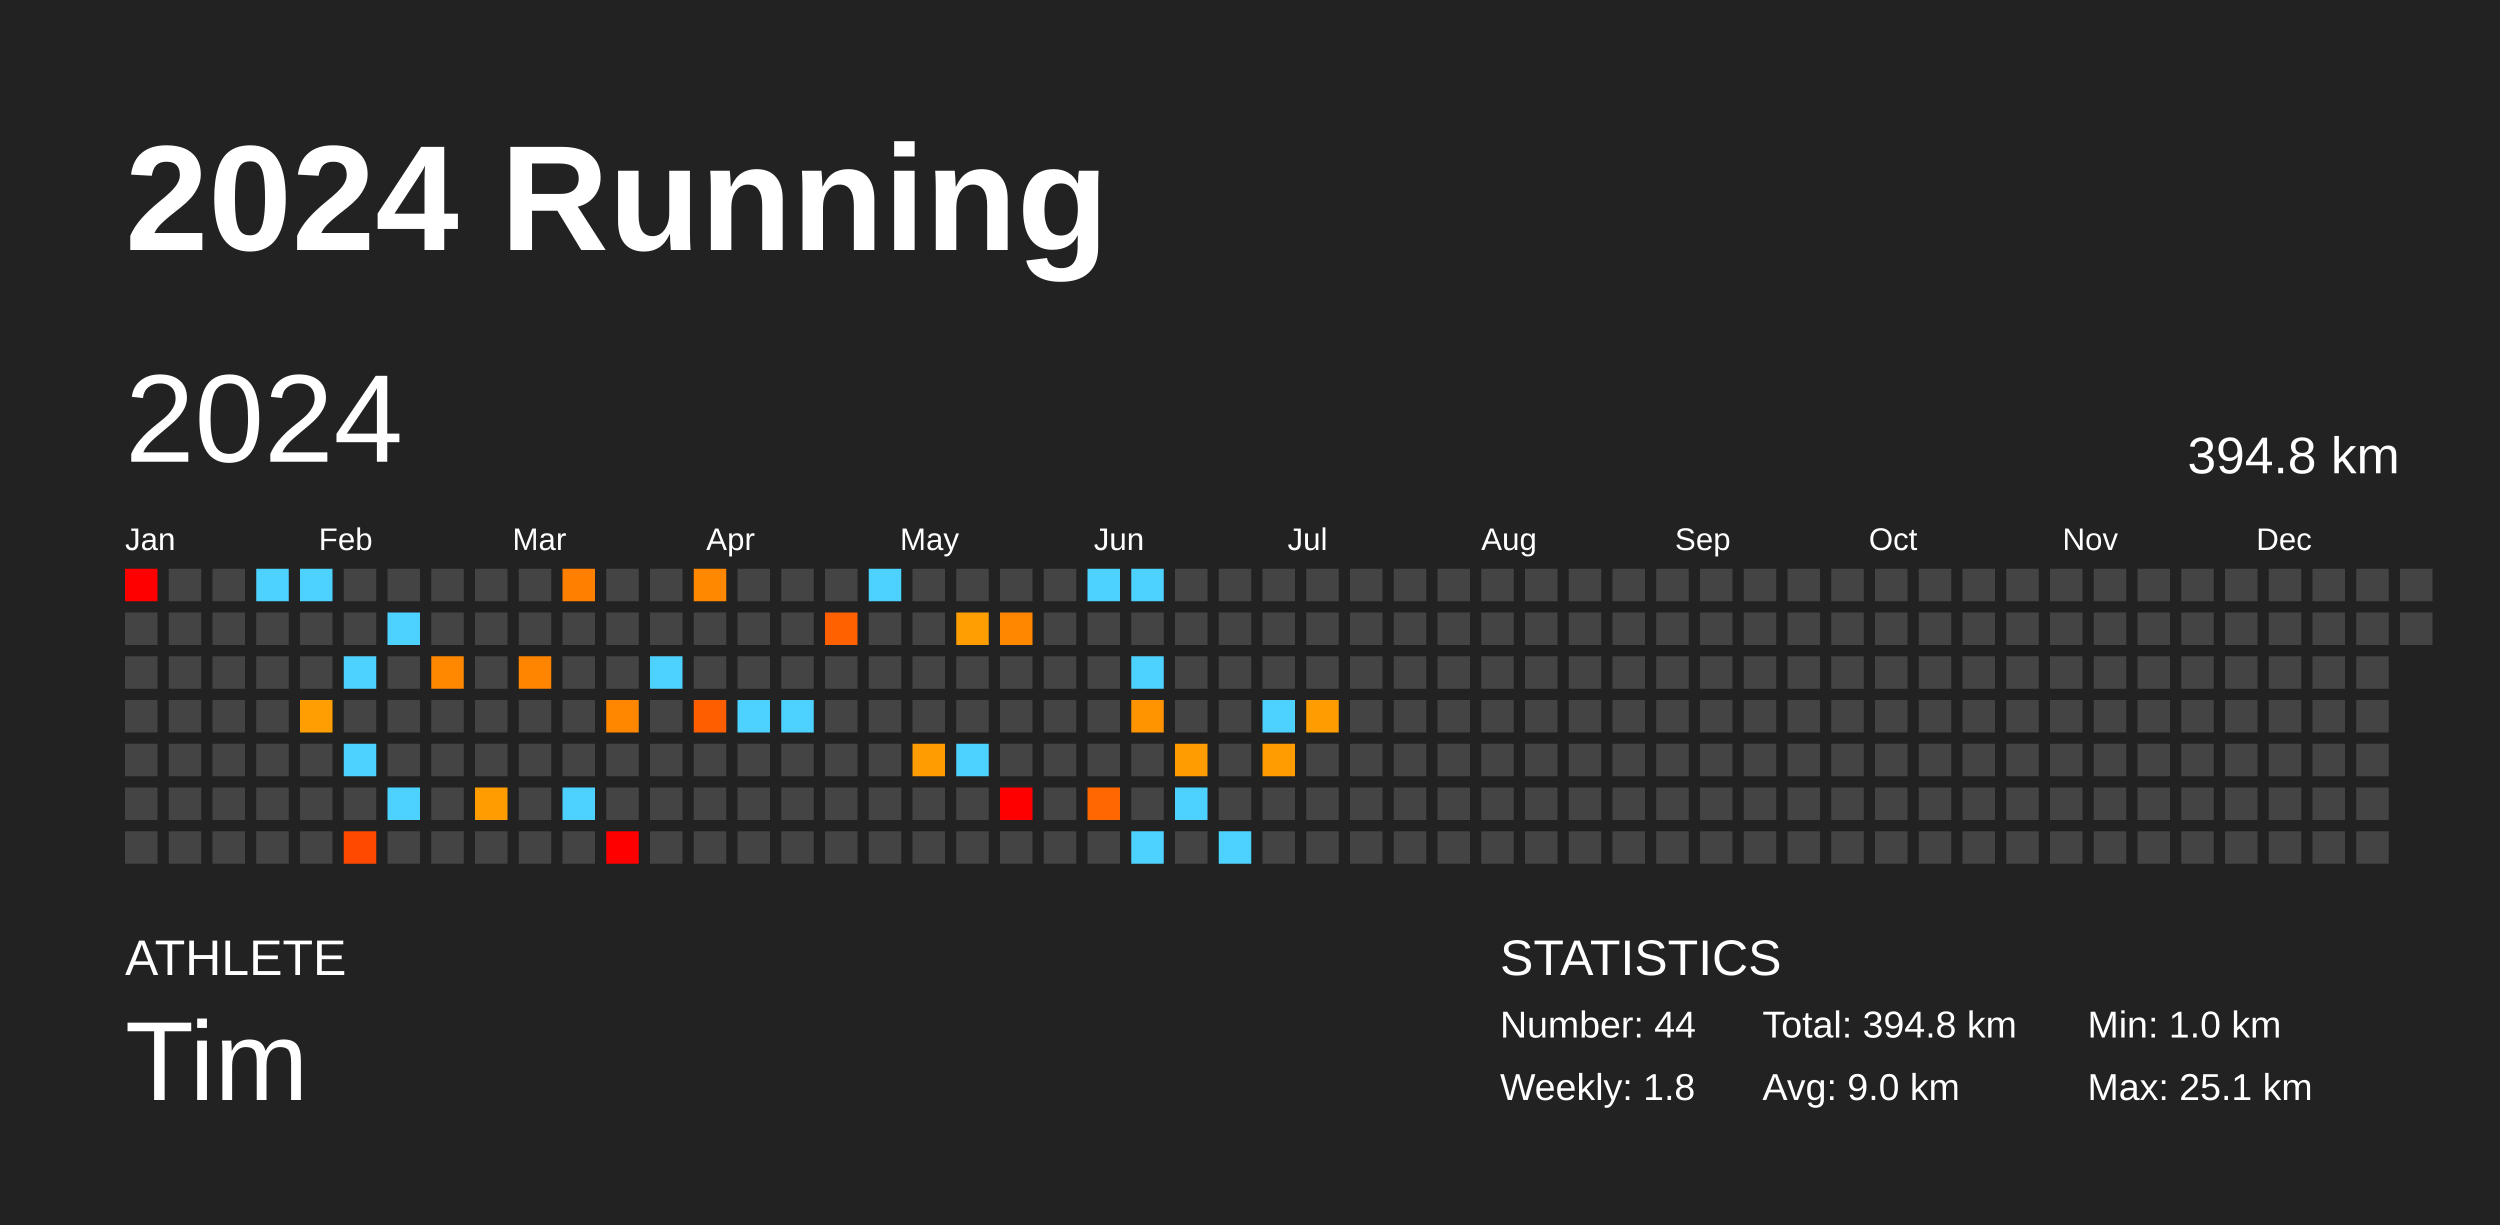
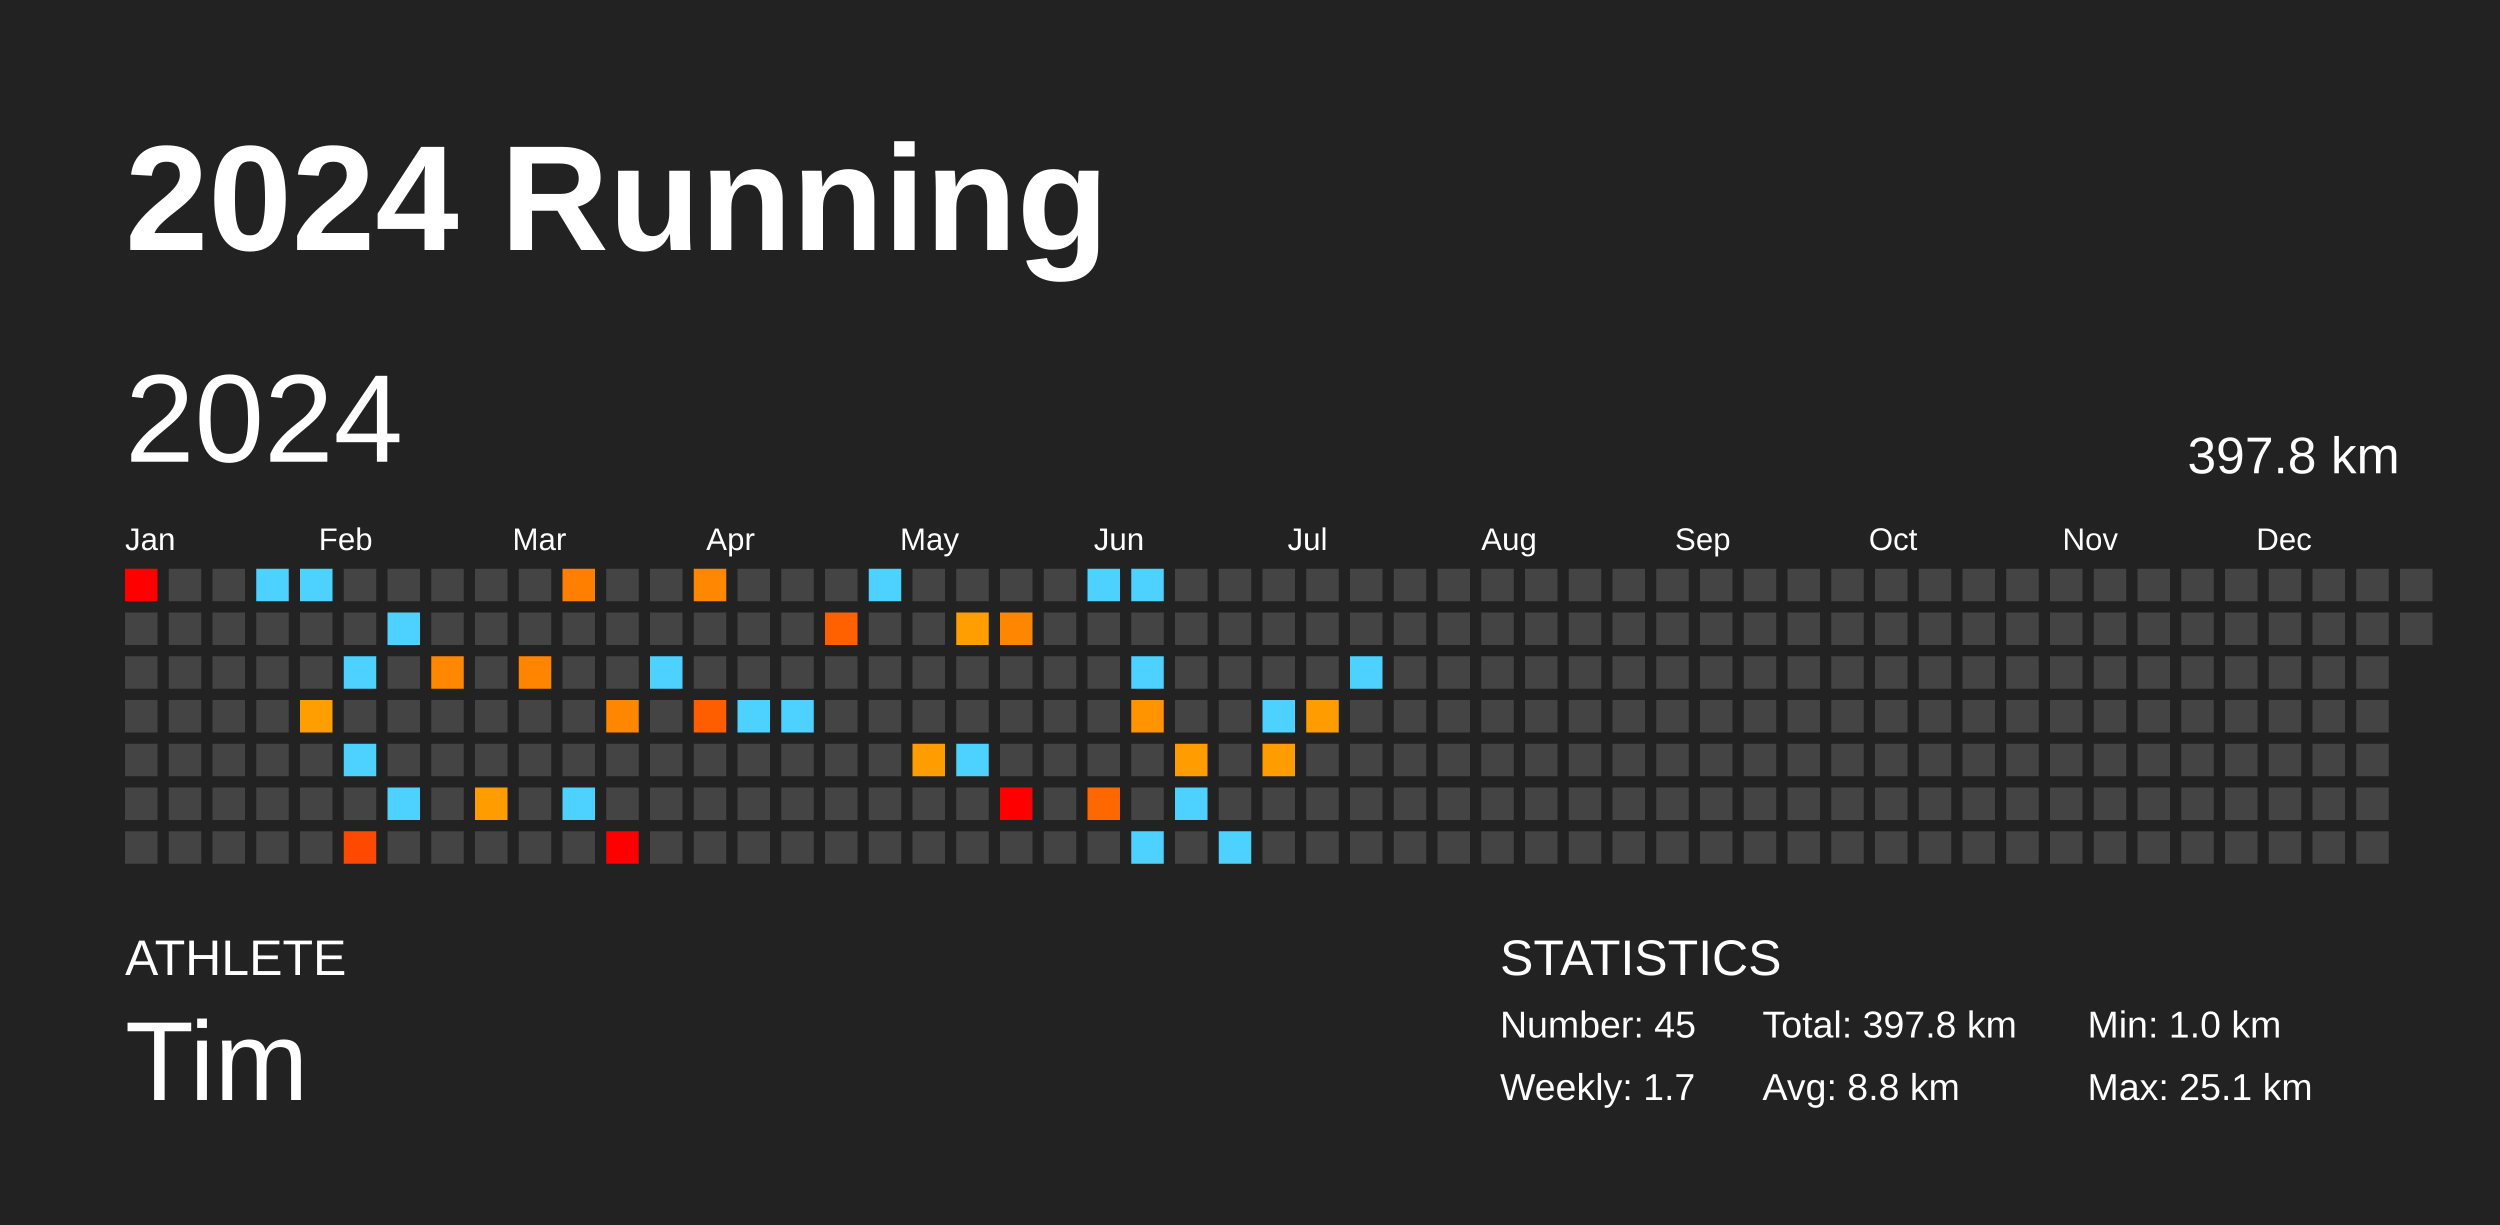
<svg xmlns="http://www.w3.org/2000/svg" baseProfile="full" height="98mm" version="1.1" viewBox="0,0,200,98" width="200mm">
  <defs />
  <rect fill="#222222" height="98" width="200" x="0" y="0" />
  <text fill="#FFFFFF" style="font-size:12px; font-family:Arial; font-weight:bold;" x="10" y="20">2024 Running</text>
  <text fill="#FFFFFF" style="font-size:4px; font-family:Arial" x="10" y="78">ATHLETE</text>
  <text fill="#FFFFFF" style="font-size:9px; font-family:Arial" x="10" y="88">Tim</text>
  <text fill="#FFFFFF" style="font-size:4px; font-family:Arial" x="120" y="78">STATISTICS</text>
-   <text fill="#FFFFFF" style="font-size:3px; font-family:Arial" x="120" y="83">Number: 44</text>
-   <text fill="#FFFFFF" style="font-size:3px; font-family:Arial" x="120" y="88">Weekly: 1.8</text>
-   <text fill="#FFFFFF" style="font-size:3px; font-family:Arial" x="141" y="83">Total: 394.8 km</text>
-   <text fill="#FFFFFF" style="font-size:3px; font-family:Arial" x="141" y="88">Avg: 9.0 km</text>
+   <text fill="#FFFFFF" style="font-size:3px; font-family:Arial" x="120" y="83">Number: 45</text>
+   <text fill="#FFFFFF" style="font-size:3px; font-family:Arial" x="120" y="88">Weekly: 1.7</text>
+   <text fill="#FFFFFF" style="font-size:3px; font-family:Arial" x="141" y="83">Total: 397.8 km</text>
+   <text fill="#FFFFFF" style="font-size:3px; font-family:Arial" x="141" y="88">Avg: 8.8 km</text>
  <text fill="#FFFFFF" style="font-size:3px; font-family:Arial" x="167" y="83">Min: 1.0 km</text>
  <text fill="#FFFFFF" style="font-size:3px; font-family:Arial" x="167" y="88">Max: 25.1 km</text>
  <text dominant-baseline="hanging" fill="#FFFFFF" style="font-size:10.0px; font-family:Arial;" x="10" y="30">2024</text>
-   <text dominant-baseline="hanging" fill="#FFFFFF" style="font-size:4.125px; font-family:Arial;" x="175" y="35">394.8 km</text>
+   <text dominant-baseline="hanging" fill="#FFFFFF" style="font-size:4.125px; font-family:Arial;" x="175" y="35">397.8 km</text>
  <text fill="#FFFFFF" style="font-size:2.5px; font-family:Arial" x="10.0" y="44">Jan</text>
  <text fill="#FFFFFF" style="font-size:2.5px; font-family:Arial" x="25.5" y="44">Feb</text>
  <text fill="#FFFFFF" style="font-size:2.5px; font-family:Arial" x="41.0" y="44">Mar</text>
  <text fill="#FFFFFF" style="font-size:2.5px; font-family:Arial" x="56.5" y="44">Apr</text>
  <text fill="#FFFFFF" style="font-size:2.5px; font-family:Arial" x="72.0" y="44">May</text>
  <text fill="#FFFFFF" style="font-size:2.5px; font-family:Arial" x="87.5" y="44">Jun</text>
  <text fill="#FFFFFF" style="font-size:2.5px; font-family:Arial" x="103.0" y="44">Jul</text>
  <text fill="#FFFFFF" style="font-size:2.5px; font-family:Arial" x="118.5" y="44">Aug</text>
  <text fill="#FFFFFF" style="font-size:2.5px; font-family:Arial" x="134.0" y="44">Sep</text>
  <text fill="#FFFFFF" style="font-size:2.5px; font-family:Arial" x="149.5" y="44">Oct</text>
  <text fill="#FFFFFF" style="font-size:2.5px; font-family:Arial" x="165.0" y="44">Nov</text>
  <text fill="#FFFFFF" style="font-size:2.5px; font-family:Arial" x="180.5" y="44">Dec</text>
  <rect fill="red" height="2.6" width="2.6" x="10.0" y="45.5" />
  <rect fill="#444444" height="2.6" width="2.6" x="10.0" y="49.0" />
  <rect fill="#444444" height="2.6" width="2.6" x="10.0" y="52.5" />
  <rect fill="#444444" height="2.6" width="2.6" x="10.0" y="56.0" />
  <rect fill="#444444" height="2.6" width="2.6" x="10.0" y="59.5" />
  <rect fill="#444444" height="2.6" width="2.6" x="10.0" y="63.0" />
  <rect fill="#444444" height="2.6" width="2.6" x="10.0" y="66.5" />
  <rect fill="#444444" height="2.6" width="2.6" x="13.5" y="45.5" />
  <rect fill="#444444" height="2.6" width="2.6" x="13.5" y="49.0" />
  <rect fill="#444444" height="2.6" width="2.6" x="13.5" y="52.5" />
  <rect fill="#444444" height="2.6" width="2.6" x="13.5" y="56.0" />
  <rect fill="#444444" height="2.6" width="2.6" x="13.5" y="59.5" />
  <rect fill="#444444" height="2.6" width="2.6" x="13.5" y="63.0" />
  <rect fill="#444444" height="2.6" width="2.6" x="13.5" y="66.5" />
  <rect fill="#444444" height="2.6" width="2.6" x="17.0" y="45.5" />
  <rect fill="#444444" height="2.6" width="2.6" x="17.0" y="49.0" />
  <rect fill="#444444" height="2.6" width="2.6" x="17.0" y="52.5" />
  <rect fill="#444444" height="2.6" width="2.6" x="17.0" y="56.0" />
  <rect fill="#444444" height="2.6" width="2.6" x="17.0" y="59.5" />
  <rect fill="#444444" height="2.6" width="2.6" x="17.0" y="63.0" />
  <rect fill="#444444" height="2.6" width="2.6" x="17.0" y="66.5" />
  <rect fill="#4dd2ff" height="2.6" width="2.6" x="20.5" y="45.5" />
  <rect fill="#444444" height="2.6" width="2.6" x="20.5" y="49.0" />
  <rect fill="#444444" height="2.6" width="2.6" x="20.5" y="52.5" />
  <rect fill="#444444" height="2.6" width="2.6" x="20.5" y="56.0" />
  <rect fill="#444444" height="2.6" width="2.6" x="20.5" y="59.5" />
  <rect fill="#444444" height="2.6" width="2.6" x="20.5" y="63.0" />
  <rect fill="#444444" height="2.6" width="2.6" x="20.5" y="66.5" />
  <rect fill="#4dd2ff" height="2.6" width="2.6" x="24.0" y="45.5" />
  <rect fill="#444444" height="2.6" width="2.6" x="24.0" y="49.0" />
  <rect fill="#444444" height="2.6" width="2.6" x="24.0" y="52.5" />
  <rect fill="#ff9e00" height="2.6" width="2.6" x="24.0" y="56.0" />
  <rect fill="#444444" height="2.6" width="2.6" x="24.0" y="59.5" />
  <rect fill="#444444" height="2.6" width="2.6" x="24.0" y="63.0" />
  <rect fill="#444444" height="2.6" width="2.6" x="24.0" y="66.5" />
  <rect fill="#444444" height="2.6" width="2.6" x="27.5" y="45.5" />
  <rect fill="#444444" height="2.6" width="2.6" x="27.5" y="49.0" />
  <rect fill="#4dd2ff" height="2.6" width="2.6" x="27.5" y="52.5" />
  <rect fill="#444444" height="2.6" width="2.6" x="27.5" y="56.0" />
  <rect fill="#4dd2ff" height="2.6" width="2.6" x="27.5" y="59.5" />
  <rect fill="#444444" height="2.6" width="2.6" x="27.5" y="63.0" />
  <rect fill="#ff4800" height="2.6" width="2.6" x="27.5" y="66.5" />
  <rect fill="#444444" height="2.6" width="2.6" x="31.0" y="45.5" />
  <rect fill="#4dd2ff" height="2.6" width="2.6" x="31.0" y="49.0" />
  <rect fill="#444444" height="2.6" width="2.6" x="31.0" y="52.5" />
  <rect fill="#444444" height="2.6" width="2.6" x="31.0" y="56.0" />
  <rect fill="#444444" height="2.6" width="2.6" x="31.0" y="59.5" />
  <rect fill="#4dd2ff" height="2.6" width="2.6" x="31.0" y="63.0" />
  <rect fill="#444444" height="2.6" width="2.6" x="31.0" y="66.5" />
  <rect fill="#444444" height="2.6" width="2.6" x="34.5" y="45.5" />
  <rect fill="#444444" height="2.6" width="2.6" x="34.5" y="49.0" />
  <rect fill="#ff8800" height="2.6" width="2.6" x="34.5" y="52.5" />
  <rect fill="#444444" height="2.6" width="2.6" x="34.5" y="56.0" />
  <rect fill="#444444" height="2.6" width="2.6" x="34.5" y="59.5" />
  <rect fill="#444444" height="2.6" width="2.6" x="34.5" y="63.0" />
  <rect fill="#444444" height="2.6" width="2.6" x="34.5" y="66.5" />
  <rect fill="#444444" height="2.6" width="2.6" x="38.0" y="45.5" />
  <rect fill="#444444" height="2.6" width="2.6" x="38.0" y="49.0" />
  <rect fill="#444444" height="2.6" width="2.6" x="38.0" y="52.5" />
  <rect fill="#444444" height="2.6" width="2.6" x="38.0" y="56.0" />
  <rect fill="#444444" height="2.6" width="2.6" x="38.0" y="59.5" />
  <rect fill="#ff9c00" height="2.6" width="2.6" x="38.0" y="63.0" />
  <rect fill="#444444" height="2.6" width="2.6" x="38.0" y="66.5" />
  <rect fill="#444444" height="2.6" width="2.6" x="41.5" y="45.5" />
  <rect fill="#444444" height="2.6" width="2.6" x="41.5" y="49.0" />
  <rect fill="#ff8400" height="2.6" width="2.6" x="41.5" y="52.5" />
  <rect fill="#444444" height="2.6" width="2.6" x="41.5" y="56.0" />
  <rect fill="#444444" height="2.6" width="2.6" x="41.5" y="59.5" />
  <rect fill="#444444" height="2.6" width="2.6" x="41.5" y="63.0" />
  <rect fill="#444444" height="2.6" width="2.6" x="41.5" y="66.5" />
  <rect fill="#ff7f00" height="2.6" width="2.6" x="45.0" y="45.5" />
  <rect fill="#444444" height="2.6" width="2.6" x="45.0" y="49.0" />
  <rect fill="#444444" height="2.6" width="2.6" x="45.0" y="52.5" />
  <rect fill="#444444" height="2.6" width="2.6" x="45.0" y="56.0" />
  <rect fill="#444444" height="2.6" width="2.6" x="45.0" y="59.5" />
  <rect fill="#4dd2ff" height="2.6" width="2.6" x="45.0" y="63.0" />
  <rect fill="#444444" height="2.6" width="2.6" x="45.0" y="66.5" />
  <rect fill="#444444" height="2.6" width="2.6" x="48.5" y="45.5" />
  <rect fill="#444444" height="2.6" width="2.6" x="48.5" y="49.0" />
  <rect fill="#444444" height="2.6" width="2.6" x="48.5" y="52.5" />
  <rect fill="#ff8700" height="2.6" width="2.6" x="48.5" y="56.0" />
  <rect fill="#444444" height="2.6" width="2.6" x="48.5" y="59.5" />
  <rect fill="#444444" height="2.6" width="2.6" x="48.5" y="63.0" />
  <rect fill="red" height="2.6" width="2.6" x="48.5" y="66.5" />
  <rect fill="#444444" height="2.6" width="2.6" x="52.0" y="45.5" />
  <rect fill="#444444" height="2.6" width="2.6" x="52.0" y="49.0" />
  <rect fill="#4dd2ff" height="2.6" width="2.6" x="52.0" y="52.5" />
  <rect fill="#444444" height="2.6" width="2.6" x="52.0" y="56.0" />
  <rect fill="#444444" height="2.6" width="2.6" x="52.0" y="59.5" />
  <rect fill="#444444" height="2.6" width="2.6" x="52.0" y="63.0" />
  <rect fill="#444444" height="2.6" width="2.6" x="52.0" y="66.5" />
  <rect fill="#ff8800" height="2.6" width="2.6" x="55.5" y="45.5" />
  <rect fill="#444444" height="2.6" width="2.6" x="55.5" y="49.0" />
  <rect fill="#444444" height="2.6" width="2.6" x="55.5" y="52.5" />
  <rect fill="#ff5e00" height="2.6" width="2.6" x="55.5" y="56.0" />
  <rect fill="#444444" height="2.6" width="2.6" x="55.5" y="59.5" />
  <rect fill="#444444" height="2.6" width="2.6" x="55.5" y="63.0" />
  <rect fill="#444444" height="2.6" width="2.6" x="55.5" y="66.5" />
  <rect fill="#444444" height="2.6" width="2.6" x="59.0" y="45.5" />
  <rect fill="#444444" height="2.6" width="2.6" x="59.0" y="49.0" />
  <rect fill="#444444" height="2.6" width="2.6" x="59.0" y="52.5" />
  <rect fill="#4dd2ff" height="2.6" width="2.6" x="59.0" y="56.0" />
  <rect fill="#444444" height="2.6" width="2.6" x="59.0" y="59.5" />
  <rect fill="#444444" height="2.6" width="2.6" x="59.0" y="63.0" />
  <rect fill="#444444" height="2.6" width="2.6" x="59.0" y="66.5" />
  <rect fill="#444444" height="2.6" width="2.6" x="62.5" y="45.5" />
  <rect fill="#444444" height="2.6" width="2.6" x="62.5" y="49.0" />
  <rect fill="#444444" height="2.6" width="2.6" x="62.5" y="52.5" />
  <rect fill="#4dd2ff" height="2.6" width="2.6" x="62.5" y="56.0" />
  <rect fill="#444444" height="2.6" width="2.6" x="62.5" y="59.5" />
  <rect fill="#444444" height="2.6" width="2.6" x="62.5" y="63.0" />
  <rect fill="#444444" height="2.6" width="2.6" x="62.5" y="66.5" />
  <rect fill="#444444" height="2.6" width="2.6" x="66.0" y="45.5" />
  <rect fill="#ff6000" height="2.6" width="2.6" x="66.0" y="49.0" />
  <rect fill="#444444" height="2.6" width="2.6" x="66.0" y="52.5" />
  <rect fill="#444444" height="2.6" width="2.6" x="66.0" y="56.0" />
  <rect fill="#444444" height="2.6" width="2.6" x="66.0" y="59.5" />
  <rect fill="#444444" height="2.6" width="2.6" x="66.0" y="63.0" />
  <rect fill="#444444" height="2.6" width="2.6" x="66.0" y="66.5" />
  <rect fill="#4dd2ff" height="2.6" width="2.6" x="69.5" y="45.5" />
  <rect fill="#444444" height="2.6" width="2.6" x="69.5" y="49.0" />
  <rect fill="#444444" height="2.6" width="2.6" x="69.5" y="52.5" />
  <rect fill="#444444" height="2.6" width="2.6" x="69.5" y="56.0" />
  <rect fill="#444444" height="2.6" width="2.6" x="69.5" y="59.5" />
  <rect fill="#444444" height="2.6" width="2.6" x="69.5" y="63.0" />
  <rect fill="#444444" height="2.6" width="2.6" x="69.5" y="66.5" />
  <rect fill="#444444" height="2.6" width="2.6" x="73.0" y="45.5" />
  <rect fill="#444444" height="2.6" width="2.6" x="73.0" y="49.0" />
  <rect fill="#444444" height="2.6" width="2.6" x="73.0" y="52.5" />
  <rect fill="#444444" height="2.6" width="2.6" x="73.0" y="56.0" />
  <rect fill="#ff9c00" height="2.6" width="2.6" x="73.0" y="59.5" />
  <rect fill="#444444" height="2.6" width="2.6" x="73.0" y="63.0" />
  <rect fill="#444444" height="2.6" width="2.6" x="73.0" y="66.5" />
  <rect fill="#444444" height="2.6" width="2.6" x="76.5" y="45.5" />
  <rect fill="#ff9e00" height="2.6" width="2.6" x="76.5" y="49.0" />
  <rect fill="#444444" height="2.6" width="2.6" x="76.5" y="52.5" />
  <rect fill="#444444" height="2.6" width="2.6" x="76.5" y="56.0" />
  <rect fill="#4dd2ff" height="2.6" width="2.6" x="76.5" y="59.5" />
  <rect fill="#444444" height="2.6" width="2.6" x="76.5" y="63.0" />
  <rect fill="#444444" height="2.6" width="2.6" x="76.5" y="66.5" />
  <rect fill="#444444" height="2.6" width="2.6" x="80.0" y="45.5" />
  <rect fill="#ff8700" height="2.6" width="2.6" x="80.0" y="49.0" />
  <rect fill="#444444" height="2.6" width="2.6" x="80.0" y="52.5" />
  <rect fill="#444444" height="2.6" width="2.6" x="80.0" y="56.0" />
  <rect fill="#444444" height="2.6" width="2.6" x="80.0" y="59.5" />
  <rect fill="red" height="2.6" width="2.6" x="80.0" y="63.0" />
  <rect fill="#444444" height="2.6" width="2.6" x="80.0" y="66.5" />
  <rect fill="#444444" height="2.6" width="2.6" x="83.5" y="45.5" />
  <rect fill="#444444" height="2.6" width="2.6" x="83.5" y="49.0" />
  <rect fill="#444444" height="2.6" width="2.6" x="83.5" y="52.5" />
  <rect fill="#444444" height="2.6" width="2.6" x="83.5" y="56.0" />
  <rect fill="#444444" height="2.6" width="2.6" x="83.5" y="59.5" />
  <rect fill="#444444" height="2.6" width="2.6" x="83.5" y="63.0" />
  <rect fill="#444444" height="2.6" width="2.6" x="83.5" y="66.5" />
  <rect fill="#4dd2ff" height="2.6" width="2.6" x="87.0" y="45.5" />
  <rect fill="#444444" height="2.6" width="2.6" x="87.0" y="49.0" />
  <rect fill="#444444" height="2.6" width="2.6" x="87.0" y="52.5" />
  <rect fill="#444444" height="2.6" width="2.6" x="87.0" y="56.0" />
  <rect fill="#444444" height="2.6" width="2.6" x="87.0" y="59.5" />
  <rect fill="#ff6700" height="2.6" width="2.6" x="87.0" y="63.0" />
  <rect fill="#444444" height="2.6" width="2.6" x="87.0" y="66.5" />
  <rect fill="#4dd2ff" height="2.6" width="2.6" x="90.5" y="45.5" />
  <rect fill="#444444" height="2.6" width="2.6" x="90.5" y="49.0" />
  <rect fill="#4dd2ff" height="2.6" width="2.6" x="90.5" y="52.5" />
  <rect fill="#ff9300" height="2.6" width="2.6" x="90.5" y="56.0" />
  <rect fill="#444444" height="2.6" width="2.6" x="90.5" y="59.5" />
  <rect fill="#444444" height="2.6" width="2.6" x="90.5" y="63.0" />
  <rect fill="#4dd2ff" height="2.6" width="2.6" x="90.5" y="66.5" />
  <rect fill="#444444" height="2.6" width="2.6" x="94.0" y="45.5" />
  <rect fill="#444444" height="2.6" width="2.6" x="94.0" y="49.0" />
  <rect fill="#444444" height="2.6" width="2.6" x="94.0" y="52.5" />
  <rect fill="#444444" height="2.6" width="2.6" x="94.0" y="56.0" />
  <rect fill="#ff9c00" height="2.6" width="2.6" x="94.0" y="59.5" />
  <rect fill="#4dd2ff" height="2.6" width="2.6" x="94.0" y="63.0" />
  <rect fill="#444444" height="2.6" width="2.6" x="94.0" y="66.5" />
  <rect fill="#444444" height="2.6" width="2.6" x="97.5" y="45.5" />
  <rect fill="#444444" height="2.6" width="2.6" x="97.5" y="49.0" />
  <rect fill="#444444" height="2.6" width="2.6" x="97.5" y="52.5" />
  <rect fill="#444444" height="2.6" width="2.6" x="97.5" y="56.0" />
  <rect fill="#444444" height="2.6" width="2.6" x="97.5" y="59.5" />
  <rect fill="#444444" height="2.6" width="2.6" x="97.5" y="63.0" />
  <rect fill="#4dd2ff" height="2.6" width="2.6" x="97.5" y="66.5" />
  <rect fill="#444444" height="2.6" width="2.6" x="101.0" y="45.5" />
  <rect fill="#444444" height="2.6" width="2.6" x="101.0" y="49.0" />
  <rect fill="#444444" height="2.6" width="2.6" x="101.0" y="52.5" />
  <rect fill="#4dd2ff" height="2.6" width="2.6" x="101.0" y="56.0" />
  <rect fill="#ff9c00" height="2.6" width="2.6" x="101.0" y="59.5" />
  <rect fill="#444444" height="2.6" width="2.6" x="101.0" y="63.0" />
  <rect fill="#444444" height="2.6" width="2.6" x="101.0" y="66.5" />
  <rect fill="#444444" height="2.6" width="2.6" x="104.5" y="45.5" />
  <rect fill="#444444" height="2.6" width="2.6" x="104.5" y="49.0" />
  <rect fill="#444444" height="2.6" width="2.6" x="104.5" y="52.5" />
  <rect fill="#ff9d00" height="2.6" width="2.6" x="104.5" y="56.0" />
  <rect fill="#444444" height="2.6" width="2.6" x="104.5" y="59.5" />
  <rect fill="#444444" height="2.6" width="2.6" x="104.5" y="63.0" />
  <rect fill="#444444" height="2.6" width="2.6" x="104.5" y="66.5" />
  <rect fill="#444444" height="2.6" width="2.6" x="108.0" y="45.5" />
  <rect fill="#444444" height="2.6" width="2.6" x="108.0" y="49.0" />
-   <rect fill="#444444" height="2.6" width="2.6" x="108.0" y="52.5" />
+   <rect fill="#4dd2ff" height="2.6" width="2.6" x="108.0" y="52.5" />
  <rect fill="#444444" height="2.6" width="2.6" x="108.0" y="56.0" />
  <rect fill="#444444" height="2.6" width="2.6" x="108.0" y="59.5" />
  <rect fill="#444444" height="2.6" width="2.6" x="108.0" y="63.0" />
  <rect fill="#444444" height="2.6" width="2.6" x="108.0" y="66.5" />
  <rect fill="#444444" height="2.6" width="2.6" x="111.5" y="45.5" />
  <rect fill="#444444" height="2.6" width="2.6" x="111.5" y="49.0" />
  <rect fill="#444444" height="2.6" width="2.6" x="111.5" y="52.5" />
  <rect fill="#444444" height="2.6" width="2.6" x="111.5" y="56.0" />
  <rect fill="#444444" height="2.6" width="2.6" x="111.5" y="59.5" />
  <rect fill="#444444" height="2.6" width="2.6" x="111.5" y="63.0" />
  <rect fill="#444444" height="2.6" width="2.6" x="111.5" y="66.5" />
  <rect fill="#444444" height="2.6" width="2.6" x="115.0" y="45.5" />
  <rect fill="#444444" height="2.6" width="2.6" x="115.0" y="49.0" />
  <rect fill="#444444" height="2.6" width="2.6" x="115.0" y="52.5" />
  <rect fill="#444444" height="2.6" width="2.6" x="115.0" y="56.0" />
  <rect fill="#444444" height="2.6" width="2.6" x="115.0" y="59.5" />
  <rect fill="#444444" height="2.6" width="2.6" x="115.0" y="63.0" />
  <rect fill="#444444" height="2.6" width="2.6" x="115.0" y="66.5" />
  <rect fill="#444444" height="2.6" width="2.6" x="118.5" y="45.5" />
  <rect fill="#444444" height="2.6" width="2.6" x="118.5" y="49.0" />
  <rect fill="#444444" height="2.6" width="2.6" x="118.5" y="52.5" />
  <rect fill="#444444" height="2.6" width="2.6" x="118.5" y="56.0" />
  <rect fill="#444444" height="2.6" width="2.6" x="118.5" y="59.5" />
  <rect fill="#444444" height="2.6" width="2.6" x="118.5" y="63.0" />
  <rect fill="#444444" height="2.6" width="2.6" x="118.5" y="66.5" />
  <rect fill="#444444" height="2.6" width="2.6" x="122.0" y="45.5" />
  <rect fill="#444444" height="2.6" width="2.6" x="122.0" y="49.0" />
  <rect fill="#444444" height="2.6" width="2.6" x="122.0" y="52.5" />
  <rect fill="#444444" height="2.6" width="2.6" x="122.0" y="56.0" />
  <rect fill="#444444" height="2.6" width="2.6" x="122.0" y="59.5" />
  <rect fill="#444444" height="2.6" width="2.6" x="122.0" y="63.0" />
  <rect fill="#444444" height="2.6" width="2.6" x="122.0" y="66.5" />
  <rect fill="#444444" height="2.6" width="2.6" x="125.5" y="45.5" />
  <rect fill="#444444" height="2.6" width="2.6" x="125.5" y="49.0" />
  <rect fill="#444444" height="2.6" width="2.6" x="125.5" y="52.5" />
  <rect fill="#444444" height="2.6" width="2.6" x="125.5" y="56.0" />
  <rect fill="#444444" height="2.6" width="2.6" x="125.5" y="59.5" />
  <rect fill="#444444" height="2.6" width="2.6" x="125.5" y="63.0" />
  <rect fill="#444444" height="2.6" width="2.6" x="125.5" y="66.5" />
  <rect fill="#444444" height="2.6" width="2.6" x="129.0" y="45.5" />
  <rect fill="#444444" height="2.6" width="2.6" x="129.0" y="49.0" />
  <rect fill="#444444" height="2.6" width="2.6" x="129.0" y="52.5" />
  <rect fill="#444444" height="2.6" width="2.6" x="129.0" y="56.0" />
  <rect fill="#444444" height="2.6" width="2.6" x="129.0" y="59.5" />
  <rect fill="#444444" height="2.6" width="2.6" x="129.0" y="63.0" />
  <rect fill="#444444" height="2.6" width="2.6" x="129.0" y="66.5" />
  <rect fill="#444444" height="2.6" width="2.6" x="132.5" y="45.5" />
  <rect fill="#444444" height="2.6" width="2.6" x="132.5" y="49.0" />
  <rect fill="#444444" height="2.6" width="2.6" x="132.5" y="52.5" />
  <rect fill="#444444" height="2.6" width="2.6" x="132.5" y="56.0" />
  <rect fill="#444444" height="2.6" width="2.6" x="132.5" y="59.5" />
  <rect fill="#444444" height="2.6" width="2.6" x="132.5" y="63.0" />
  <rect fill="#444444" height="2.6" width="2.6" x="132.5" y="66.5" />
  <rect fill="#444444" height="2.6" width="2.6" x="136.0" y="45.5" />
  <rect fill="#444444" height="2.6" width="2.6" x="136.0" y="49.0" />
  <rect fill="#444444" height="2.6" width="2.6" x="136.0" y="52.5" />
  <rect fill="#444444" height="2.6" width="2.6" x="136.0" y="56.0" />
  <rect fill="#444444" height="2.6" width="2.6" x="136.0" y="59.5" />
  <rect fill="#444444" height="2.6" width="2.6" x="136.0" y="63.0" />
  <rect fill="#444444" height="2.6" width="2.6" x="136.0" y="66.5" />
  <rect fill="#444444" height="2.6" width="2.6" x="139.5" y="45.5" />
  <rect fill="#444444" height="2.6" width="2.6" x="139.5" y="49.0" />
  <rect fill="#444444" height="2.6" width="2.6" x="139.5" y="52.5" />
  <rect fill="#444444" height="2.6" width="2.6" x="139.5" y="56.0" />
  <rect fill="#444444" height="2.6" width="2.6" x="139.5" y="59.5" />
  <rect fill="#444444" height="2.6" width="2.6" x="139.5" y="63.0" />
  <rect fill="#444444" height="2.6" width="2.6" x="139.5" y="66.5" />
  <rect fill="#444444" height="2.6" width="2.6" x="143.0" y="45.5" />
  <rect fill="#444444" height="2.6" width="2.6" x="143.0" y="49.0" />
  <rect fill="#444444" height="2.6" width="2.6" x="143.0" y="52.5" />
  <rect fill="#444444" height="2.6" width="2.6" x="143.0" y="56.0" />
  <rect fill="#444444" height="2.6" width="2.6" x="143.0" y="59.5" />
  <rect fill="#444444" height="2.6" width="2.6" x="143.0" y="63.0" />
  <rect fill="#444444" height="2.6" width="2.6" x="143.0" y="66.5" />
  <rect fill="#444444" height="2.6" width="2.6" x="146.5" y="45.5" />
  <rect fill="#444444" height="2.6" width="2.6" x="146.5" y="49.0" />
  <rect fill="#444444" height="2.6" width="2.6" x="146.5" y="52.5" />
  <rect fill="#444444" height="2.6" width="2.6" x="146.5" y="56.0" />
  <rect fill="#444444" height="2.6" width="2.6" x="146.5" y="59.5" />
  <rect fill="#444444" height="2.6" width="2.6" x="146.5" y="63.0" />
  <rect fill="#444444" height="2.6" width="2.6" x="146.5" y="66.5" />
  <rect fill="#444444" height="2.6" width="2.6" x="150.0" y="45.5" />
  <rect fill="#444444" height="2.6" width="2.6" x="150.0" y="49.0" />
  <rect fill="#444444" height="2.6" width="2.6" x="150.0" y="52.5" />
  <rect fill="#444444" height="2.6" width="2.6" x="150.0" y="56.0" />
  <rect fill="#444444" height="2.6" width="2.6" x="150.0" y="59.5" />
  <rect fill="#444444" height="2.6" width="2.6" x="150.0" y="63.0" />
  <rect fill="#444444" height="2.6" width="2.6" x="150.0" y="66.5" />
  <rect fill="#444444" height="2.6" width="2.6" x="153.5" y="45.5" />
  <rect fill="#444444" height="2.6" width="2.6" x="153.5" y="49.0" />
  <rect fill="#444444" height="2.6" width="2.6" x="153.5" y="52.5" />
  <rect fill="#444444" height="2.6" width="2.6" x="153.5" y="56.0" />
  <rect fill="#444444" height="2.6" width="2.6" x="153.5" y="59.5" />
  <rect fill="#444444" height="2.6" width="2.6" x="153.5" y="63.0" />
  <rect fill="#444444" height="2.6" width="2.6" x="153.5" y="66.5" />
  <rect fill="#444444" height="2.6" width="2.6" x="157.0" y="45.5" />
  <rect fill="#444444" height="2.6" width="2.6" x="157.0" y="49.0" />
  <rect fill="#444444" height="2.6" width="2.6" x="157.0" y="52.5" />
  <rect fill="#444444" height="2.6" width="2.6" x="157.0" y="56.0" />
  <rect fill="#444444" height="2.6" width="2.6" x="157.0" y="59.5" />
  <rect fill="#444444" height="2.6" width="2.6" x="157.0" y="63.0" />
  <rect fill="#444444" height="2.6" width="2.6" x="157.0" y="66.5" />
  <rect fill="#444444" height="2.6" width="2.6" x="160.5" y="45.5" />
  <rect fill="#444444" height="2.6" width="2.6" x="160.5" y="49.0" />
  <rect fill="#444444" height="2.6" width="2.6" x="160.5" y="52.5" />
  <rect fill="#444444" height="2.6" width="2.6" x="160.5" y="56.0" />
  <rect fill="#444444" height="2.6" width="2.6" x="160.5" y="59.5" />
  <rect fill="#444444" height="2.6" width="2.6" x="160.5" y="63.0" />
  <rect fill="#444444" height="2.6" width="2.6" x="160.5" y="66.5" />
  <rect fill="#444444" height="2.6" width="2.6" x="164.0" y="45.5" />
  <rect fill="#444444" height="2.6" width="2.6" x="164.0" y="49.0" />
  <rect fill="#444444" height="2.6" width="2.6" x="164.0" y="52.5" />
  <rect fill="#444444" height="2.6" width="2.6" x="164.0" y="56.0" />
  <rect fill="#444444" height="2.6" width="2.6" x="164.0" y="59.5" />
  <rect fill="#444444" height="2.6" width="2.6" x="164.0" y="63.0" />
  <rect fill="#444444" height="2.6" width="2.6" x="164.0" y="66.5" />
  <rect fill="#444444" height="2.6" width="2.6" x="167.5" y="45.5" />
  <rect fill="#444444" height="2.6" width="2.6" x="167.5" y="49.0" />
  <rect fill="#444444" height="2.6" width="2.6" x="167.5" y="52.5" />
  <rect fill="#444444" height="2.6" width="2.6" x="167.5" y="56.0" />
  <rect fill="#444444" height="2.6" width="2.6" x="167.5" y="59.5" />
  <rect fill="#444444" height="2.6" width="2.6" x="167.5" y="63.0" />
  <rect fill="#444444" height="2.6" width="2.6" x="167.5" y="66.5" />
  <rect fill="#444444" height="2.6" width="2.6" x="171.0" y="45.5" />
  <rect fill="#444444" height="2.6" width="2.6" x="171.0" y="49.0" />
  <rect fill="#444444" height="2.6" width="2.6" x="171.0" y="52.5" />
  <rect fill="#444444" height="2.6" width="2.6" x="171.0" y="56.0" />
  <rect fill="#444444" height="2.6" width="2.6" x="171.0" y="59.5" />
  <rect fill="#444444" height="2.6" width="2.6" x="171.0" y="63.0" />
  <rect fill="#444444" height="2.6" width="2.6" x="171.0" y="66.5" />
  <rect fill="#444444" height="2.6" width="2.6" x="174.5" y="45.5" />
  <rect fill="#444444" height="2.6" width="2.6" x="174.5" y="49.0" />
  <rect fill="#444444" height="2.6" width="2.6" x="174.5" y="52.5" />
  <rect fill="#444444" height="2.6" width="2.6" x="174.5" y="56.0" />
  <rect fill="#444444" height="2.6" width="2.6" x="174.5" y="59.5" />
  <rect fill="#444444" height="2.6" width="2.6" x="174.5" y="63.0" />
  <rect fill="#444444" height="2.6" width="2.6" x="174.5" y="66.5" />
  <rect fill="#444444" height="2.6" width="2.6" x="178.0" y="45.5" />
  <rect fill="#444444" height="2.6" width="2.6" x="178.0" y="49.0" />
  <rect fill="#444444" height="2.6" width="2.6" x="178.0" y="52.5" />
  <rect fill="#444444" height="2.6" width="2.6" x="178.0" y="56.0" />
  <rect fill="#444444" height="2.6" width="2.6" x="178.0" y="59.5" />
  <rect fill="#444444" height="2.6" width="2.6" x="178.0" y="63.0" />
  <rect fill="#444444" height="2.6" width="2.6" x="178.0" y="66.5" />
  <rect fill="#444444" height="2.6" width="2.6" x="181.5" y="45.5" />
  <rect fill="#444444" height="2.6" width="2.6" x="181.5" y="49.0" />
  <rect fill="#444444" height="2.6" width="2.6" x="181.5" y="52.5" />
  <rect fill="#444444" height="2.6" width="2.6" x="181.5" y="56.0" />
  <rect fill="#444444" height="2.6" width="2.6" x="181.5" y="59.5" />
  <rect fill="#444444" height="2.6" width="2.6" x="181.5" y="63.0" />
  <rect fill="#444444" height="2.6" width="2.6" x="181.5" y="66.5" />
  <rect fill="#444444" height="2.6" width="2.6" x="185.0" y="45.5" />
  <rect fill="#444444" height="2.6" width="2.6" x="185.0" y="49.0" />
  <rect fill="#444444" height="2.6" width="2.6" x="185.0" y="52.5" />
  <rect fill="#444444" height="2.6" width="2.6" x="185.0" y="56.0" />
  <rect fill="#444444" height="2.6" width="2.6" x="185.0" y="59.5" />
  <rect fill="#444444" height="2.6" width="2.6" x="185.0" y="63.0" />
  <rect fill="#444444" height="2.6" width="2.6" x="185.0" y="66.5" />
  <rect fill="#444444" height="2.6" width="2.6" x="188.5" y="45.5" />
  <rect fill="#444444" height="2.6" width="2.6" x="188.5" y="49.0" />
  <rect fill="#444444" height="2.6" width="2.6" x="188.5" y="52.5" />
  <rect fill="#444444" height="2.6" width="2.6" x="188.5" y="56.0" />
  <rect fill="#444444" height="2.6" width="2.6" x="188.5" y="59.5" />
  <rect fill="#444444" height="2.6" width="2.6" x="188.5" y="63.0" />
  <rect fill="#444444" height="2.6" width="2.6" x="188.5" y="66.5" />
  <rect fill="#444444" height="2.6" width="2.6" x="192.0" y="45.5" />
  <rect fill="#444444" height="2.6" width="2.6" x="192.0" y="49.0" />
</svg>
